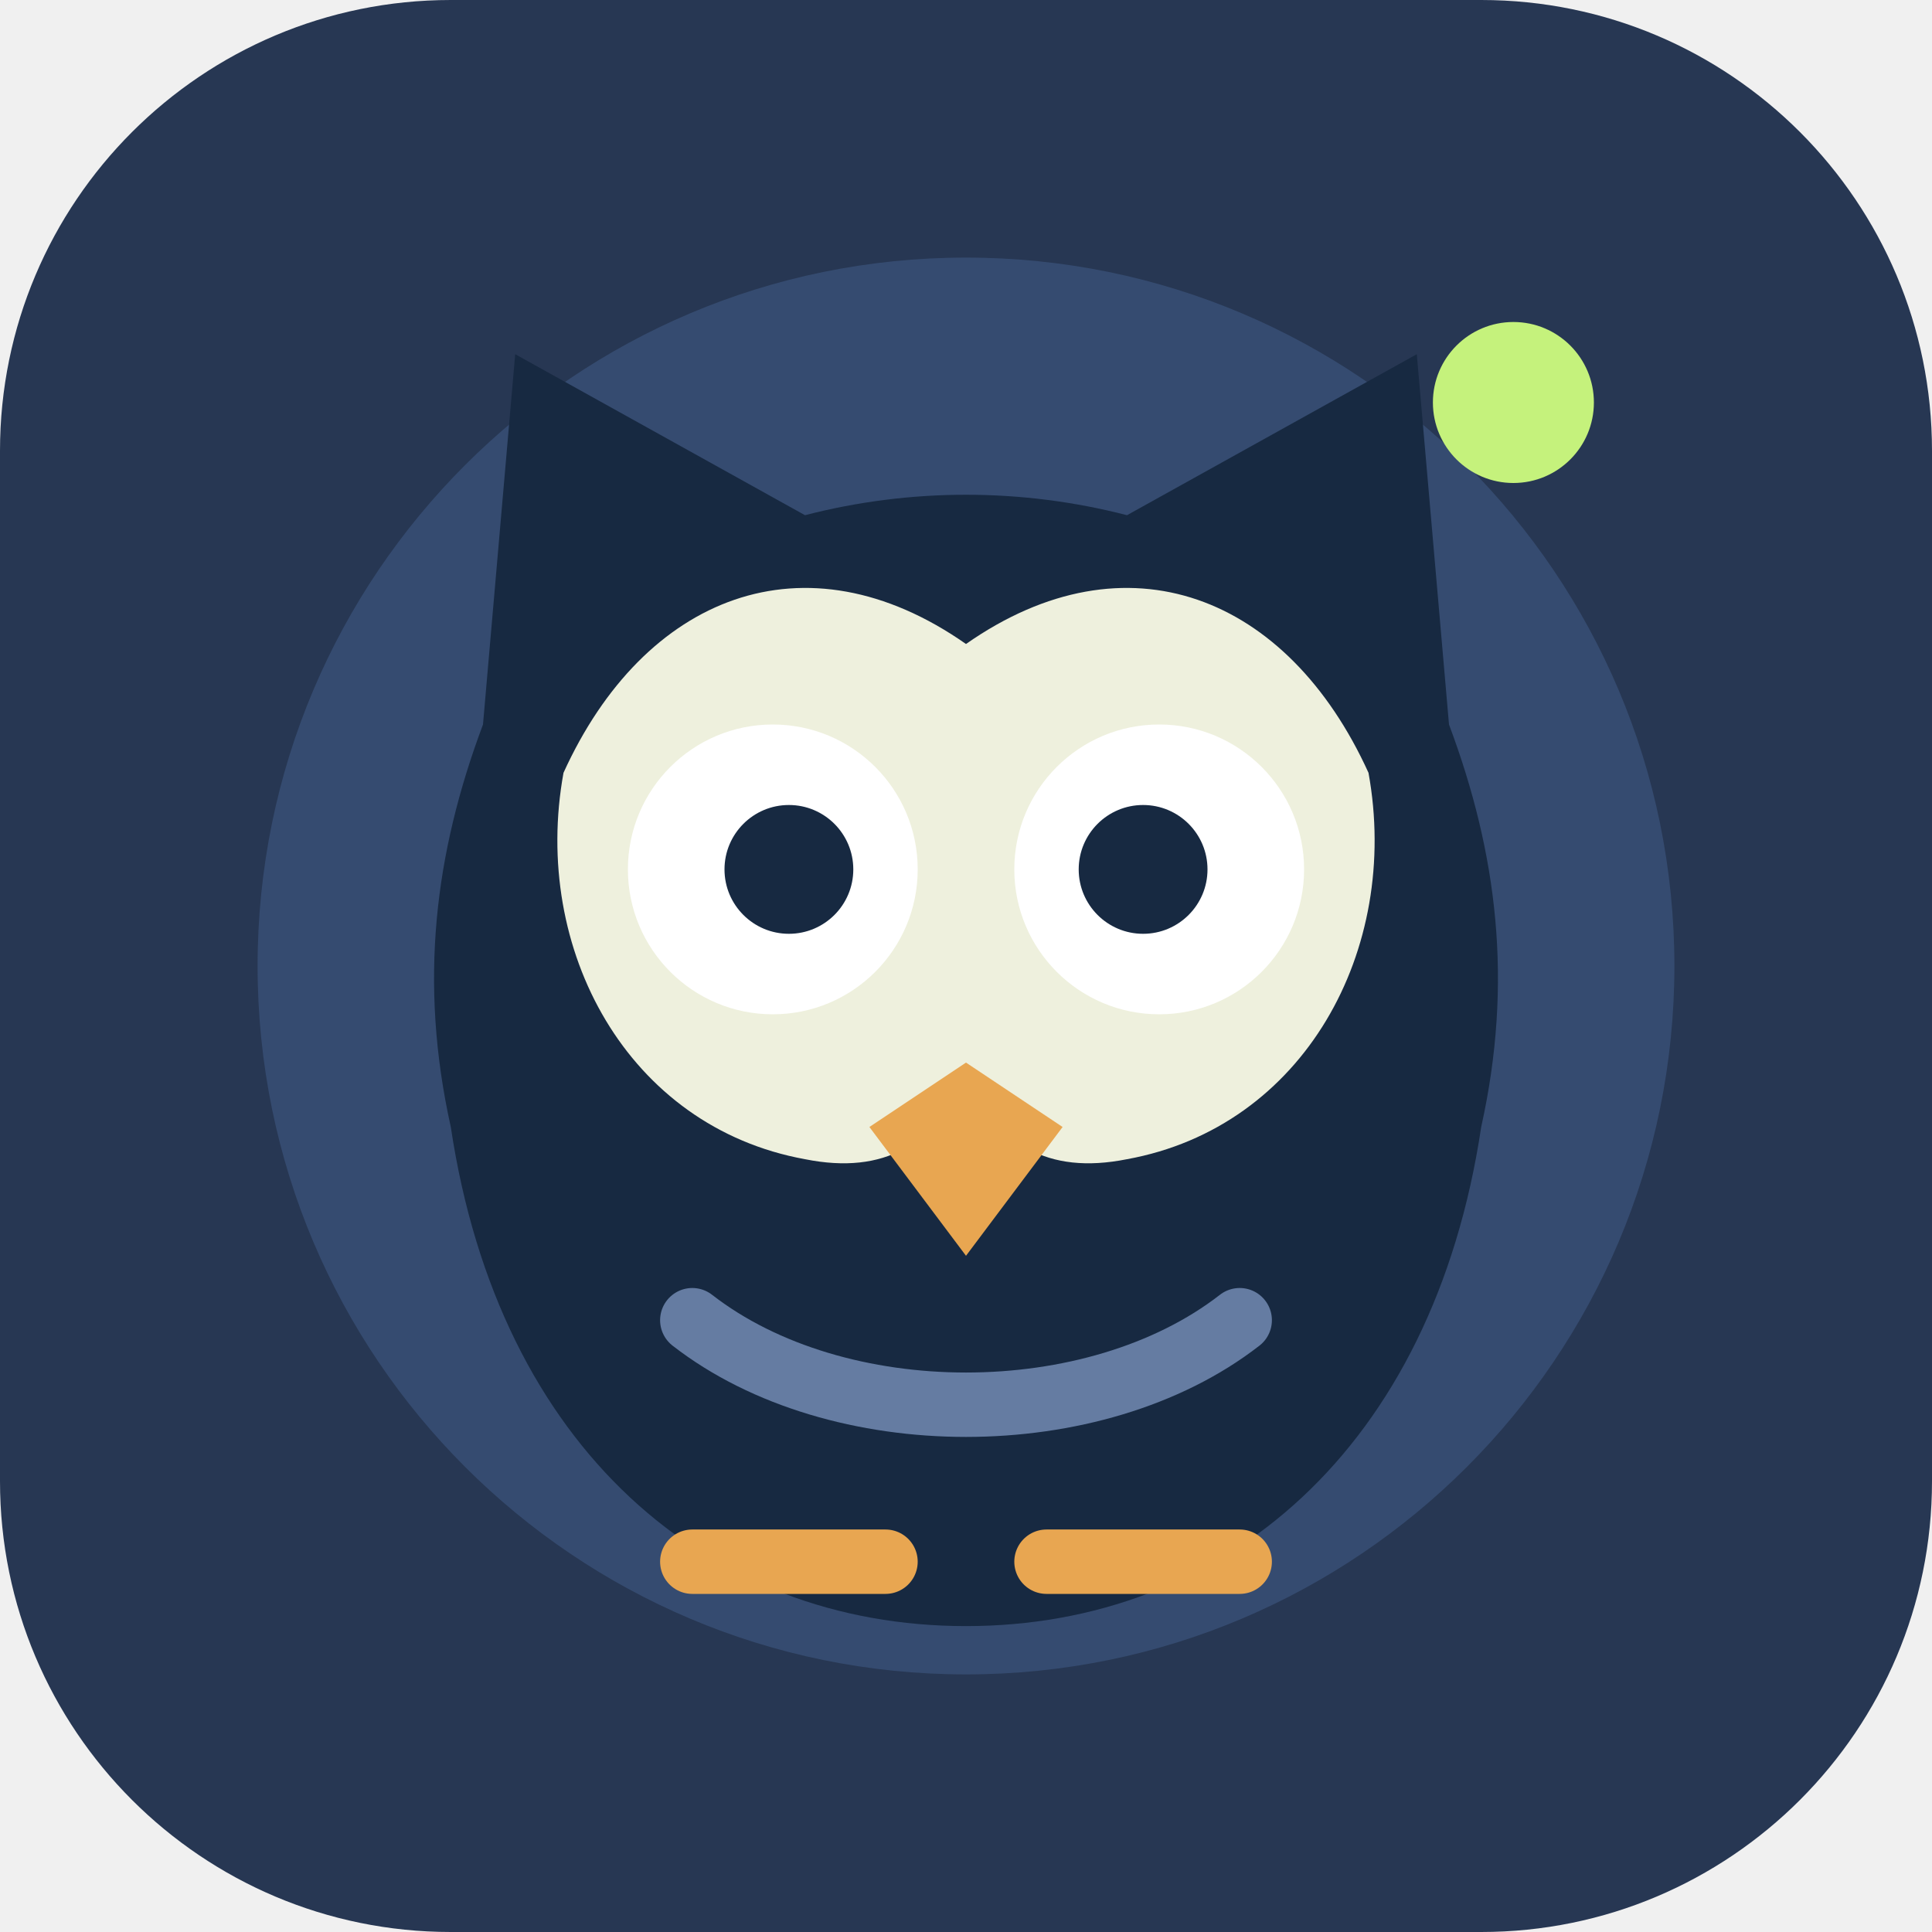
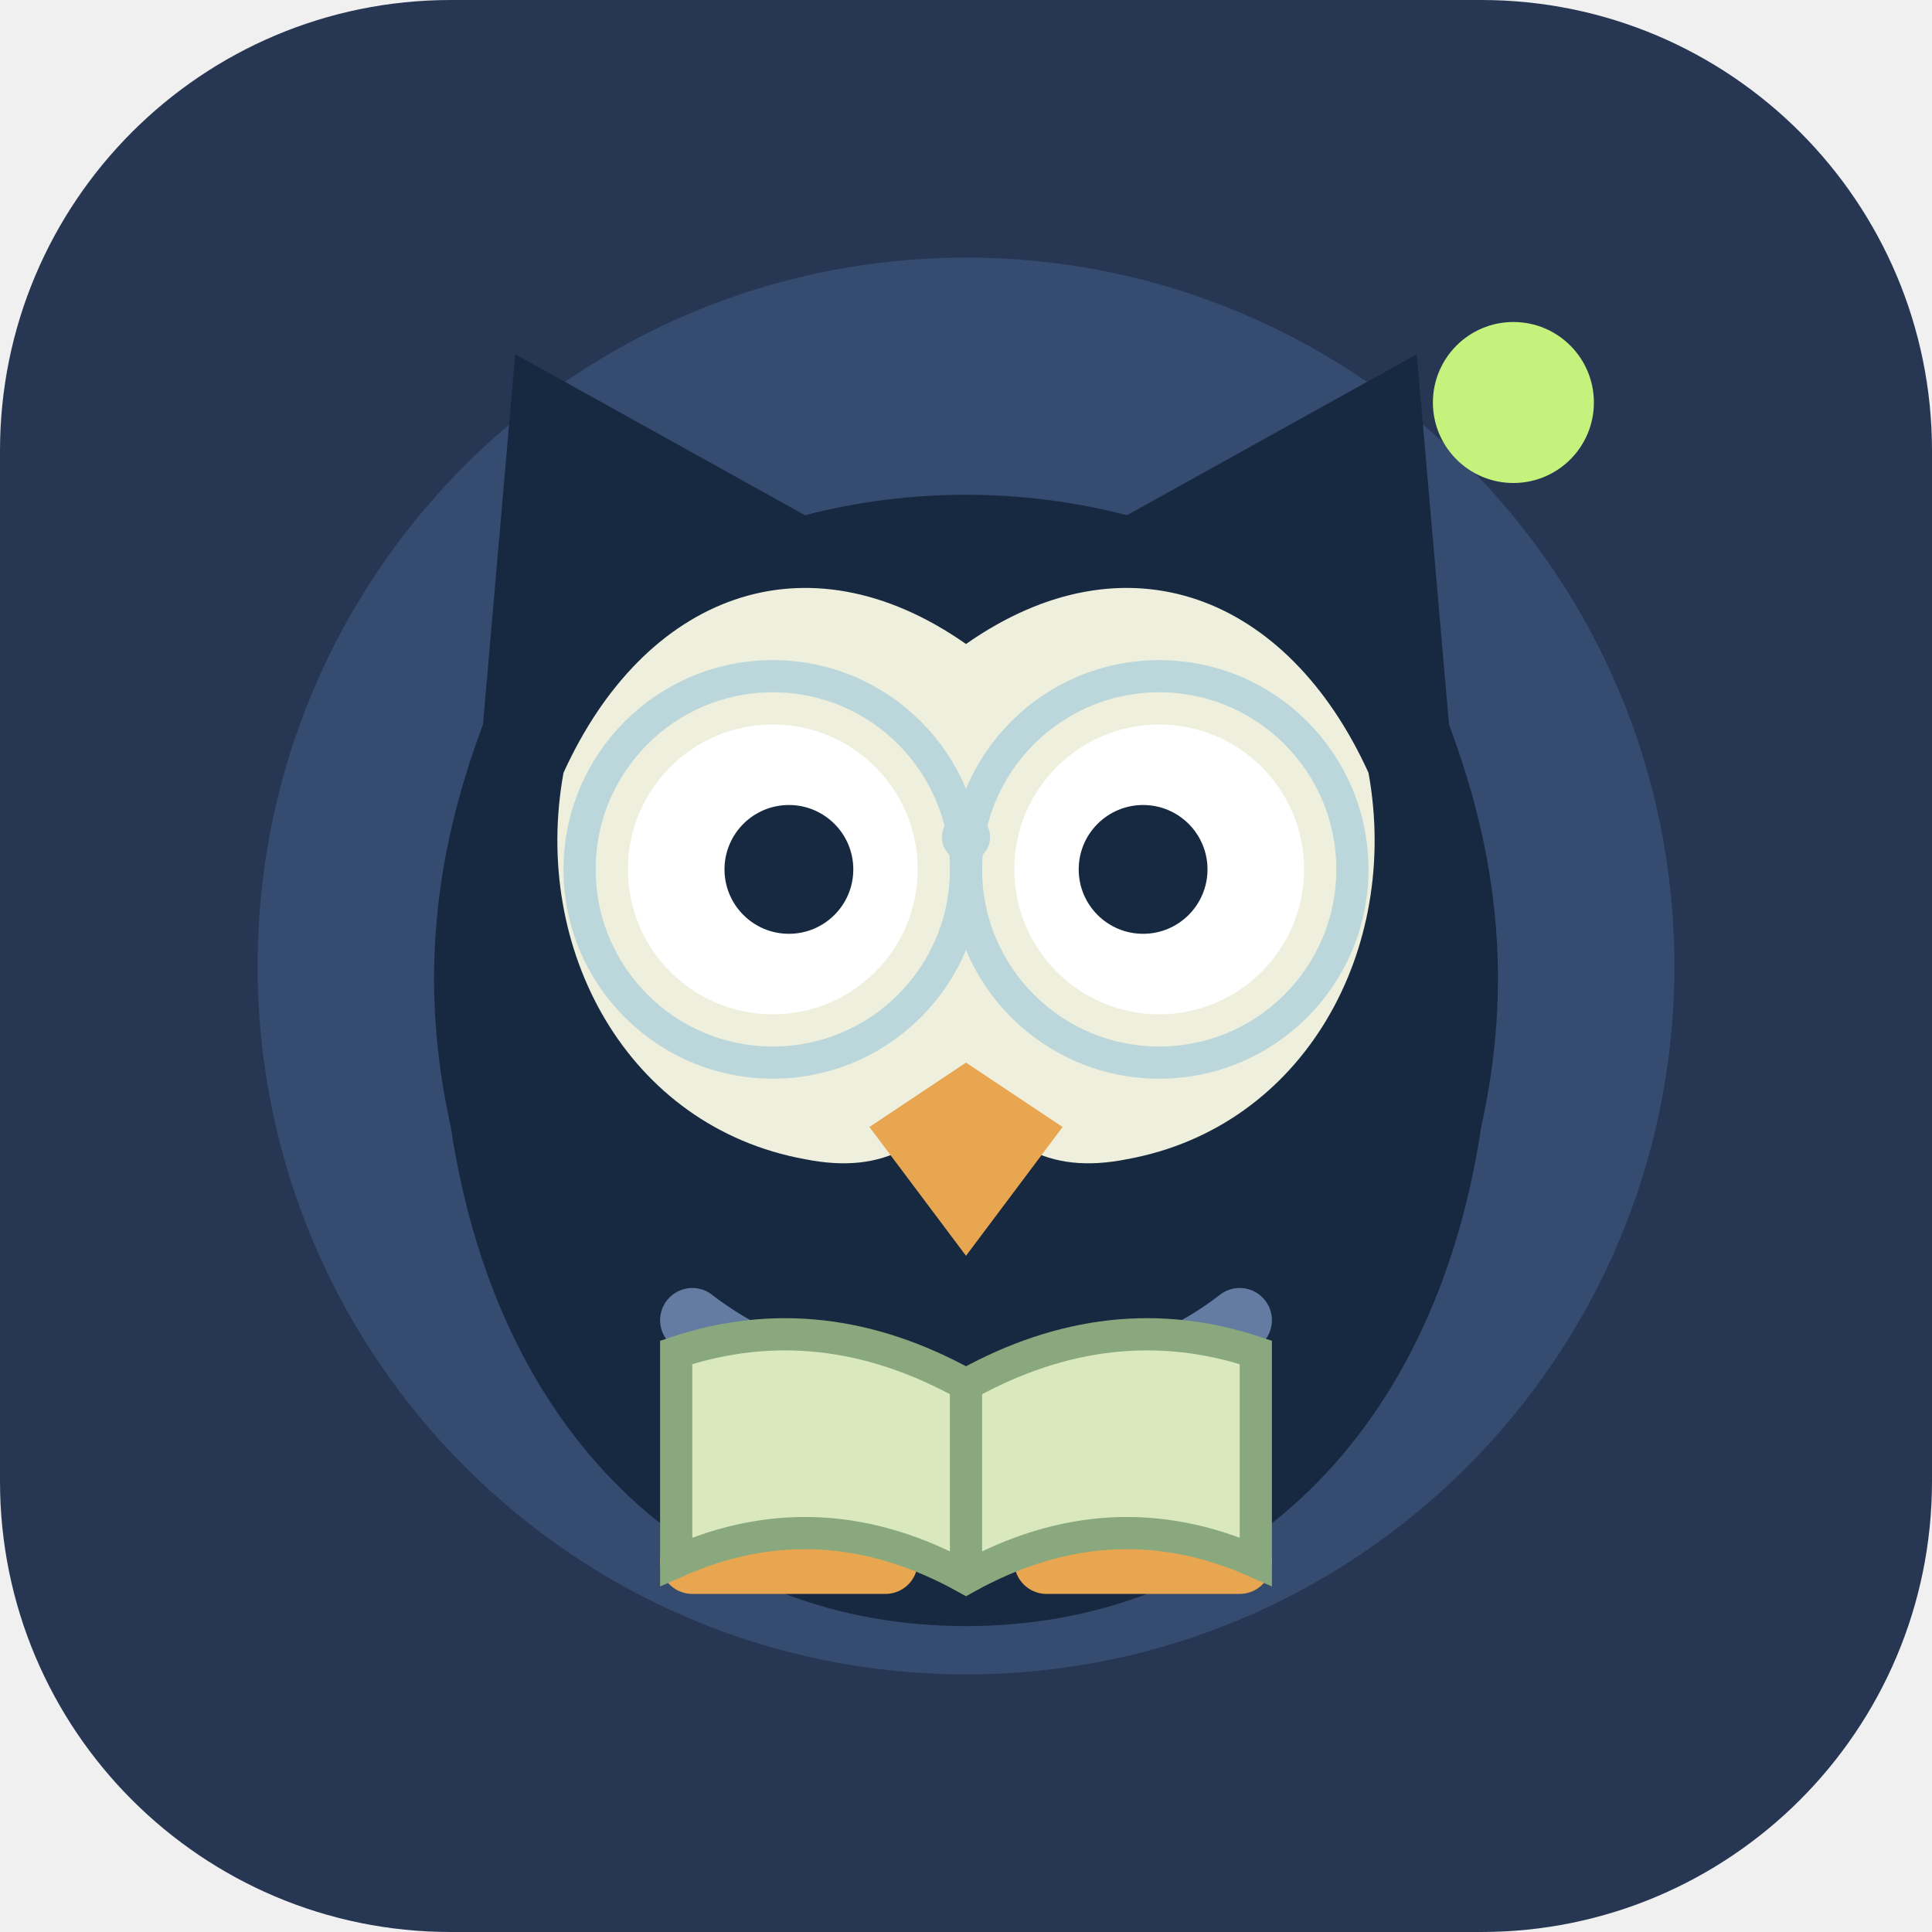
<svg xmlns="http://www.w3.org/2000/svg" viewBox="0 0 120 120" role="img" aria-labelledby="title">
  <rect width="120" height="120" rx="28" fill="#273753" />
  <circle cx="60" cy="60" r="44" fill="#354b70" />
  <path d="m30 45 2-23 18 10a40 40 0 0 1 20 0l18-10 2 23c3 8 4 16 2 25-3 20-16 31-32 31S31 90 28 70c-2-9-1-17 2-25Z" fill="#172941" />
  <path d="M35 48c5-11 15-15 25-8 10-7 20-3 25 8 2 11-4 22-15 24-5 1-8-1-10-5-2 4-5 6-10 5-11-2-17-13-15-24Z" fill="#eef0dd" />
  <circle cx="48" cy="54" r="9" fill="#fff" />
  <circle cx="72" cy="54" r="9" fill="#fff" />
  <circle cx="49" cy="54" r="4" fill="#172941" />
  <circle cx="71" cy="54" r="4" fill="#172941" />
+   <circle cx="48" cy="54" r="12" fill="none" stroke="#bcd7db" stroke-width="2" />
+   <circle cx="72" cy="54" r="12" fill="none" stroke="#bcd7db" stroke-width="2" />
+   <path d="M60 52h0" stroke="#bcd7db" stroke-width="3" stroke-linecap="round" />
  <path d="m54 70 6 8 6-8-6-4Z" fill="#e8a651" />
  <path d="M43 82c9 7 25 7 34 0" fill="none" stroke="#657ca2" stroke-width="4" stroke-linecap="round" />
  <path d="M43 97h12m10 0h12" stroke="#e8a651" stroke-width="4" stroke-linecap="round" />
+   <path d="M42 84q9-3 18 2 9-5 18-2v13q-9-4-18 1-9-5-18-1Z" fill="#d9e8bd" stroke="#8aa87e" stroke-width="2" />
+   <path d="M60 86v12" stroke="#8aa87e" stroke-width="2" />
  <circle cx="94" cy="25" r="5" fill="#c5f27c" />
</svg>
